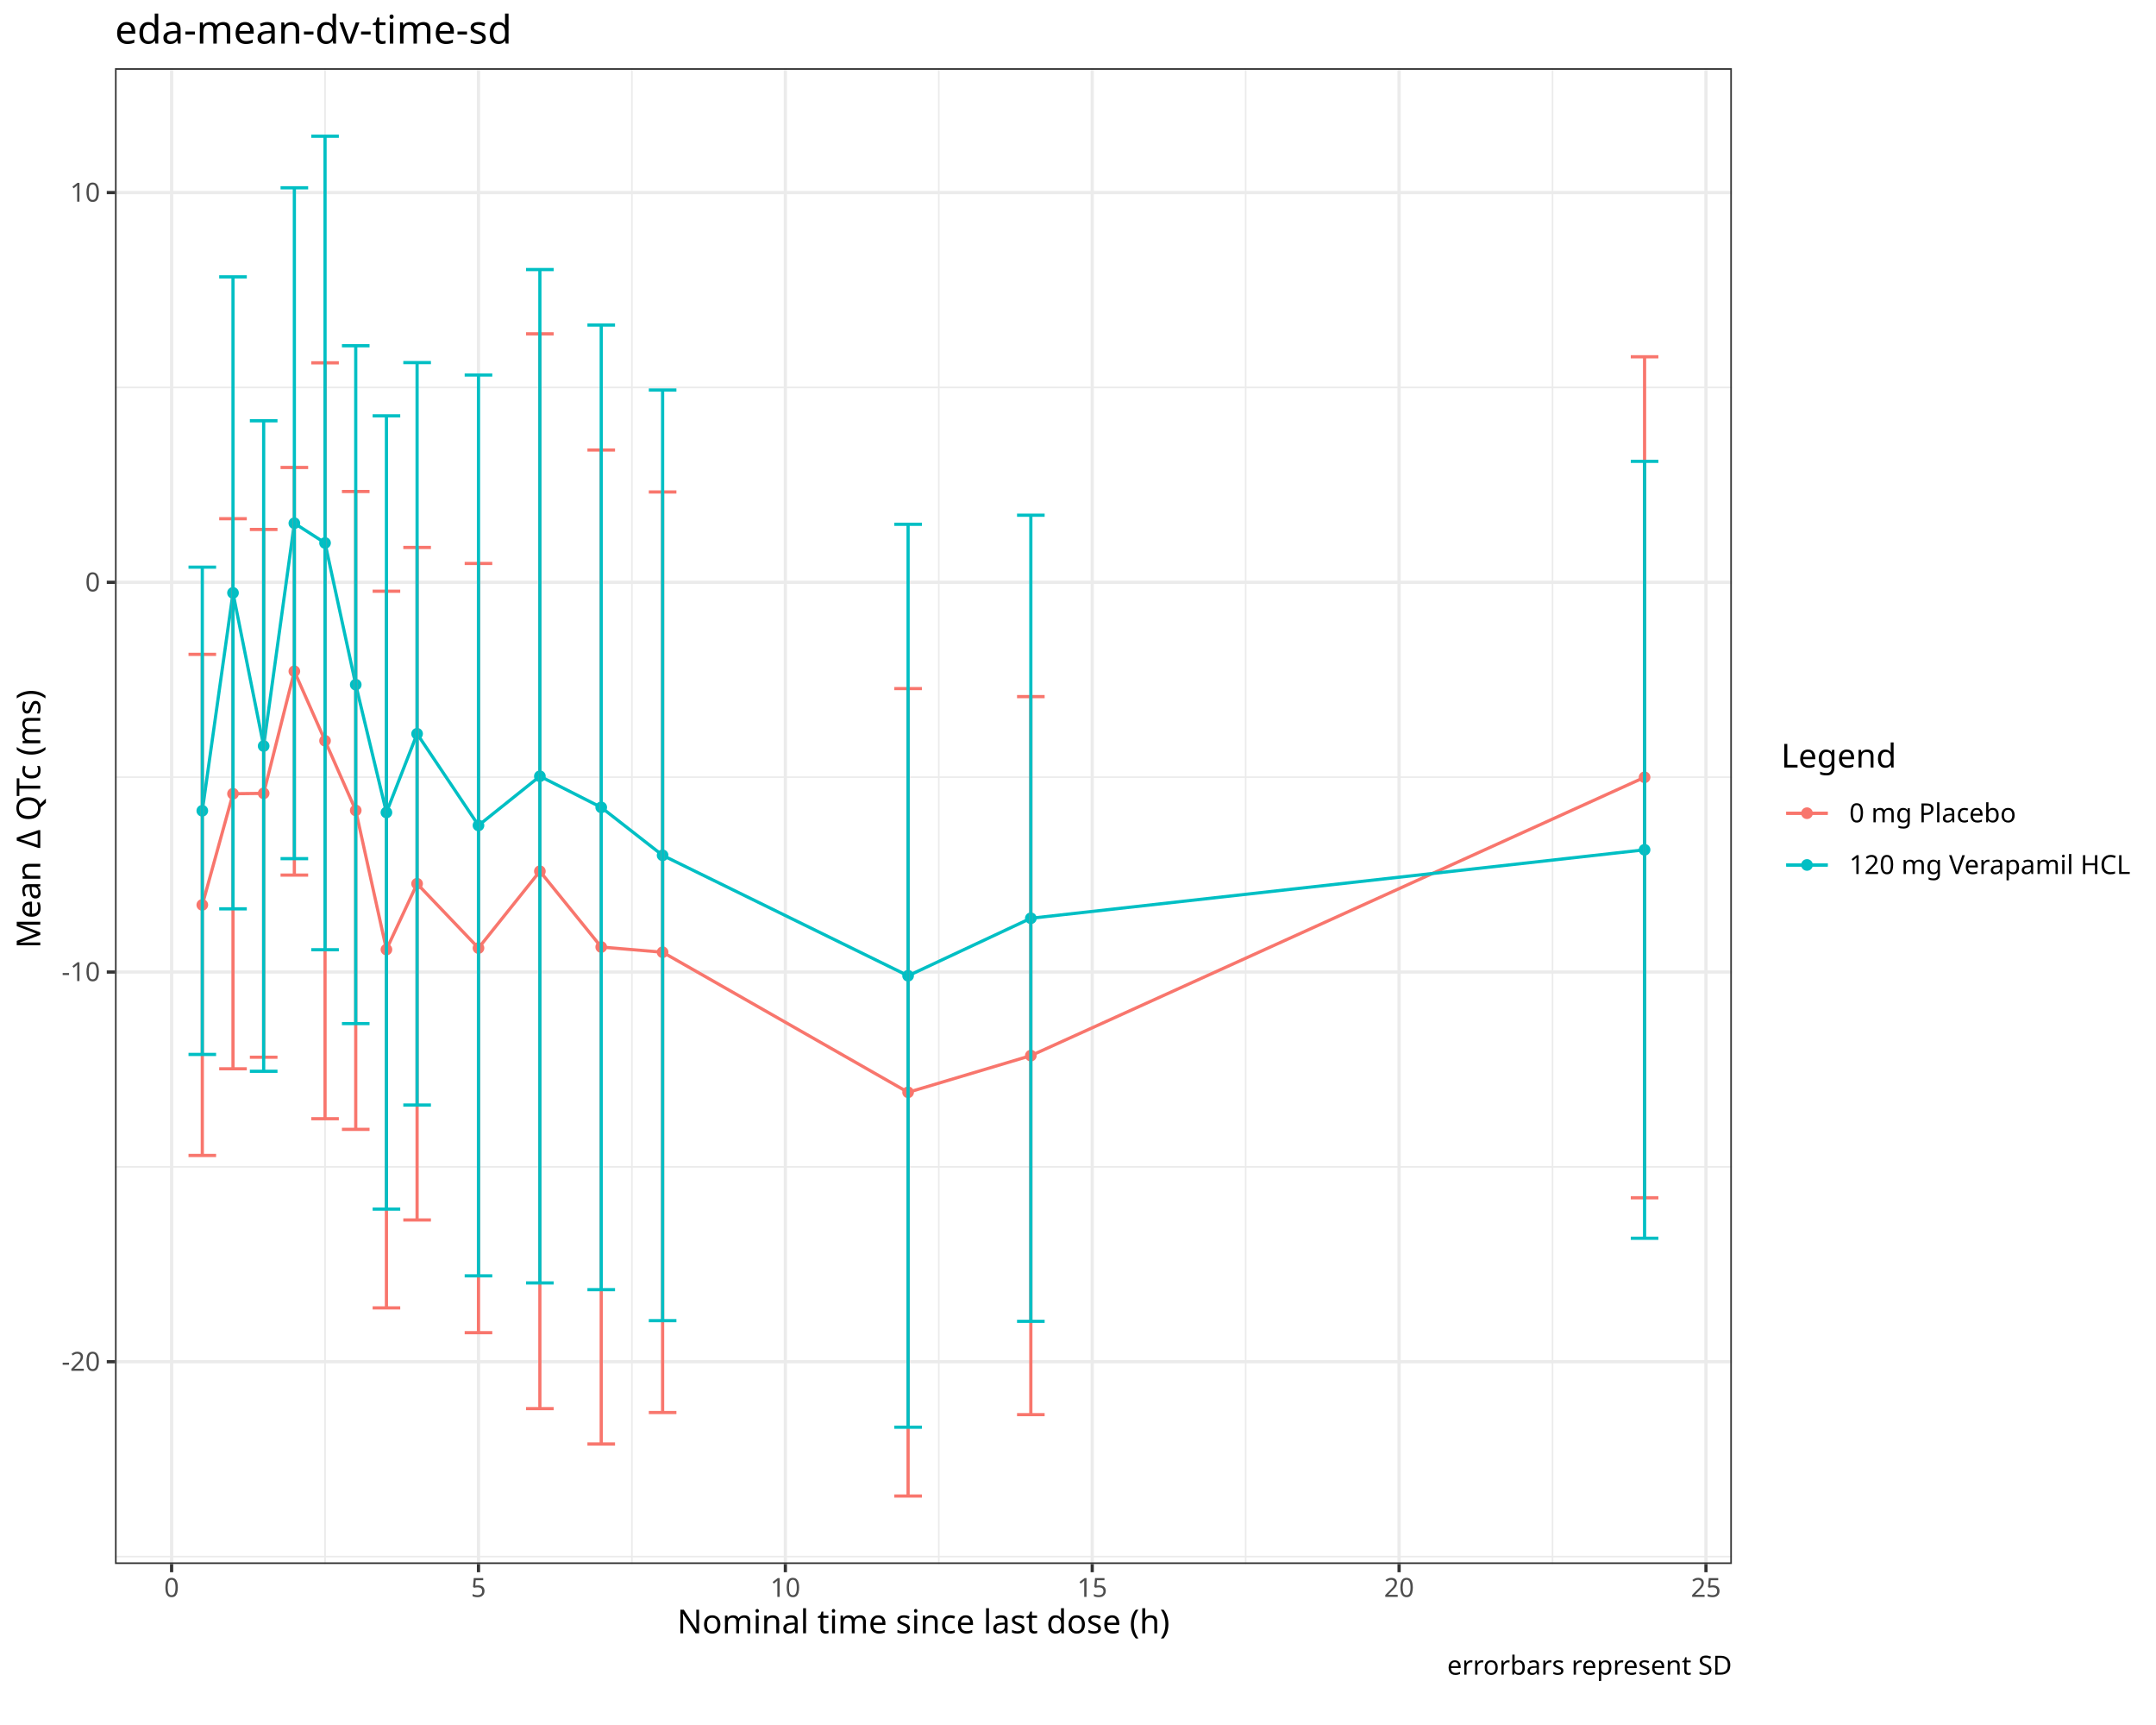
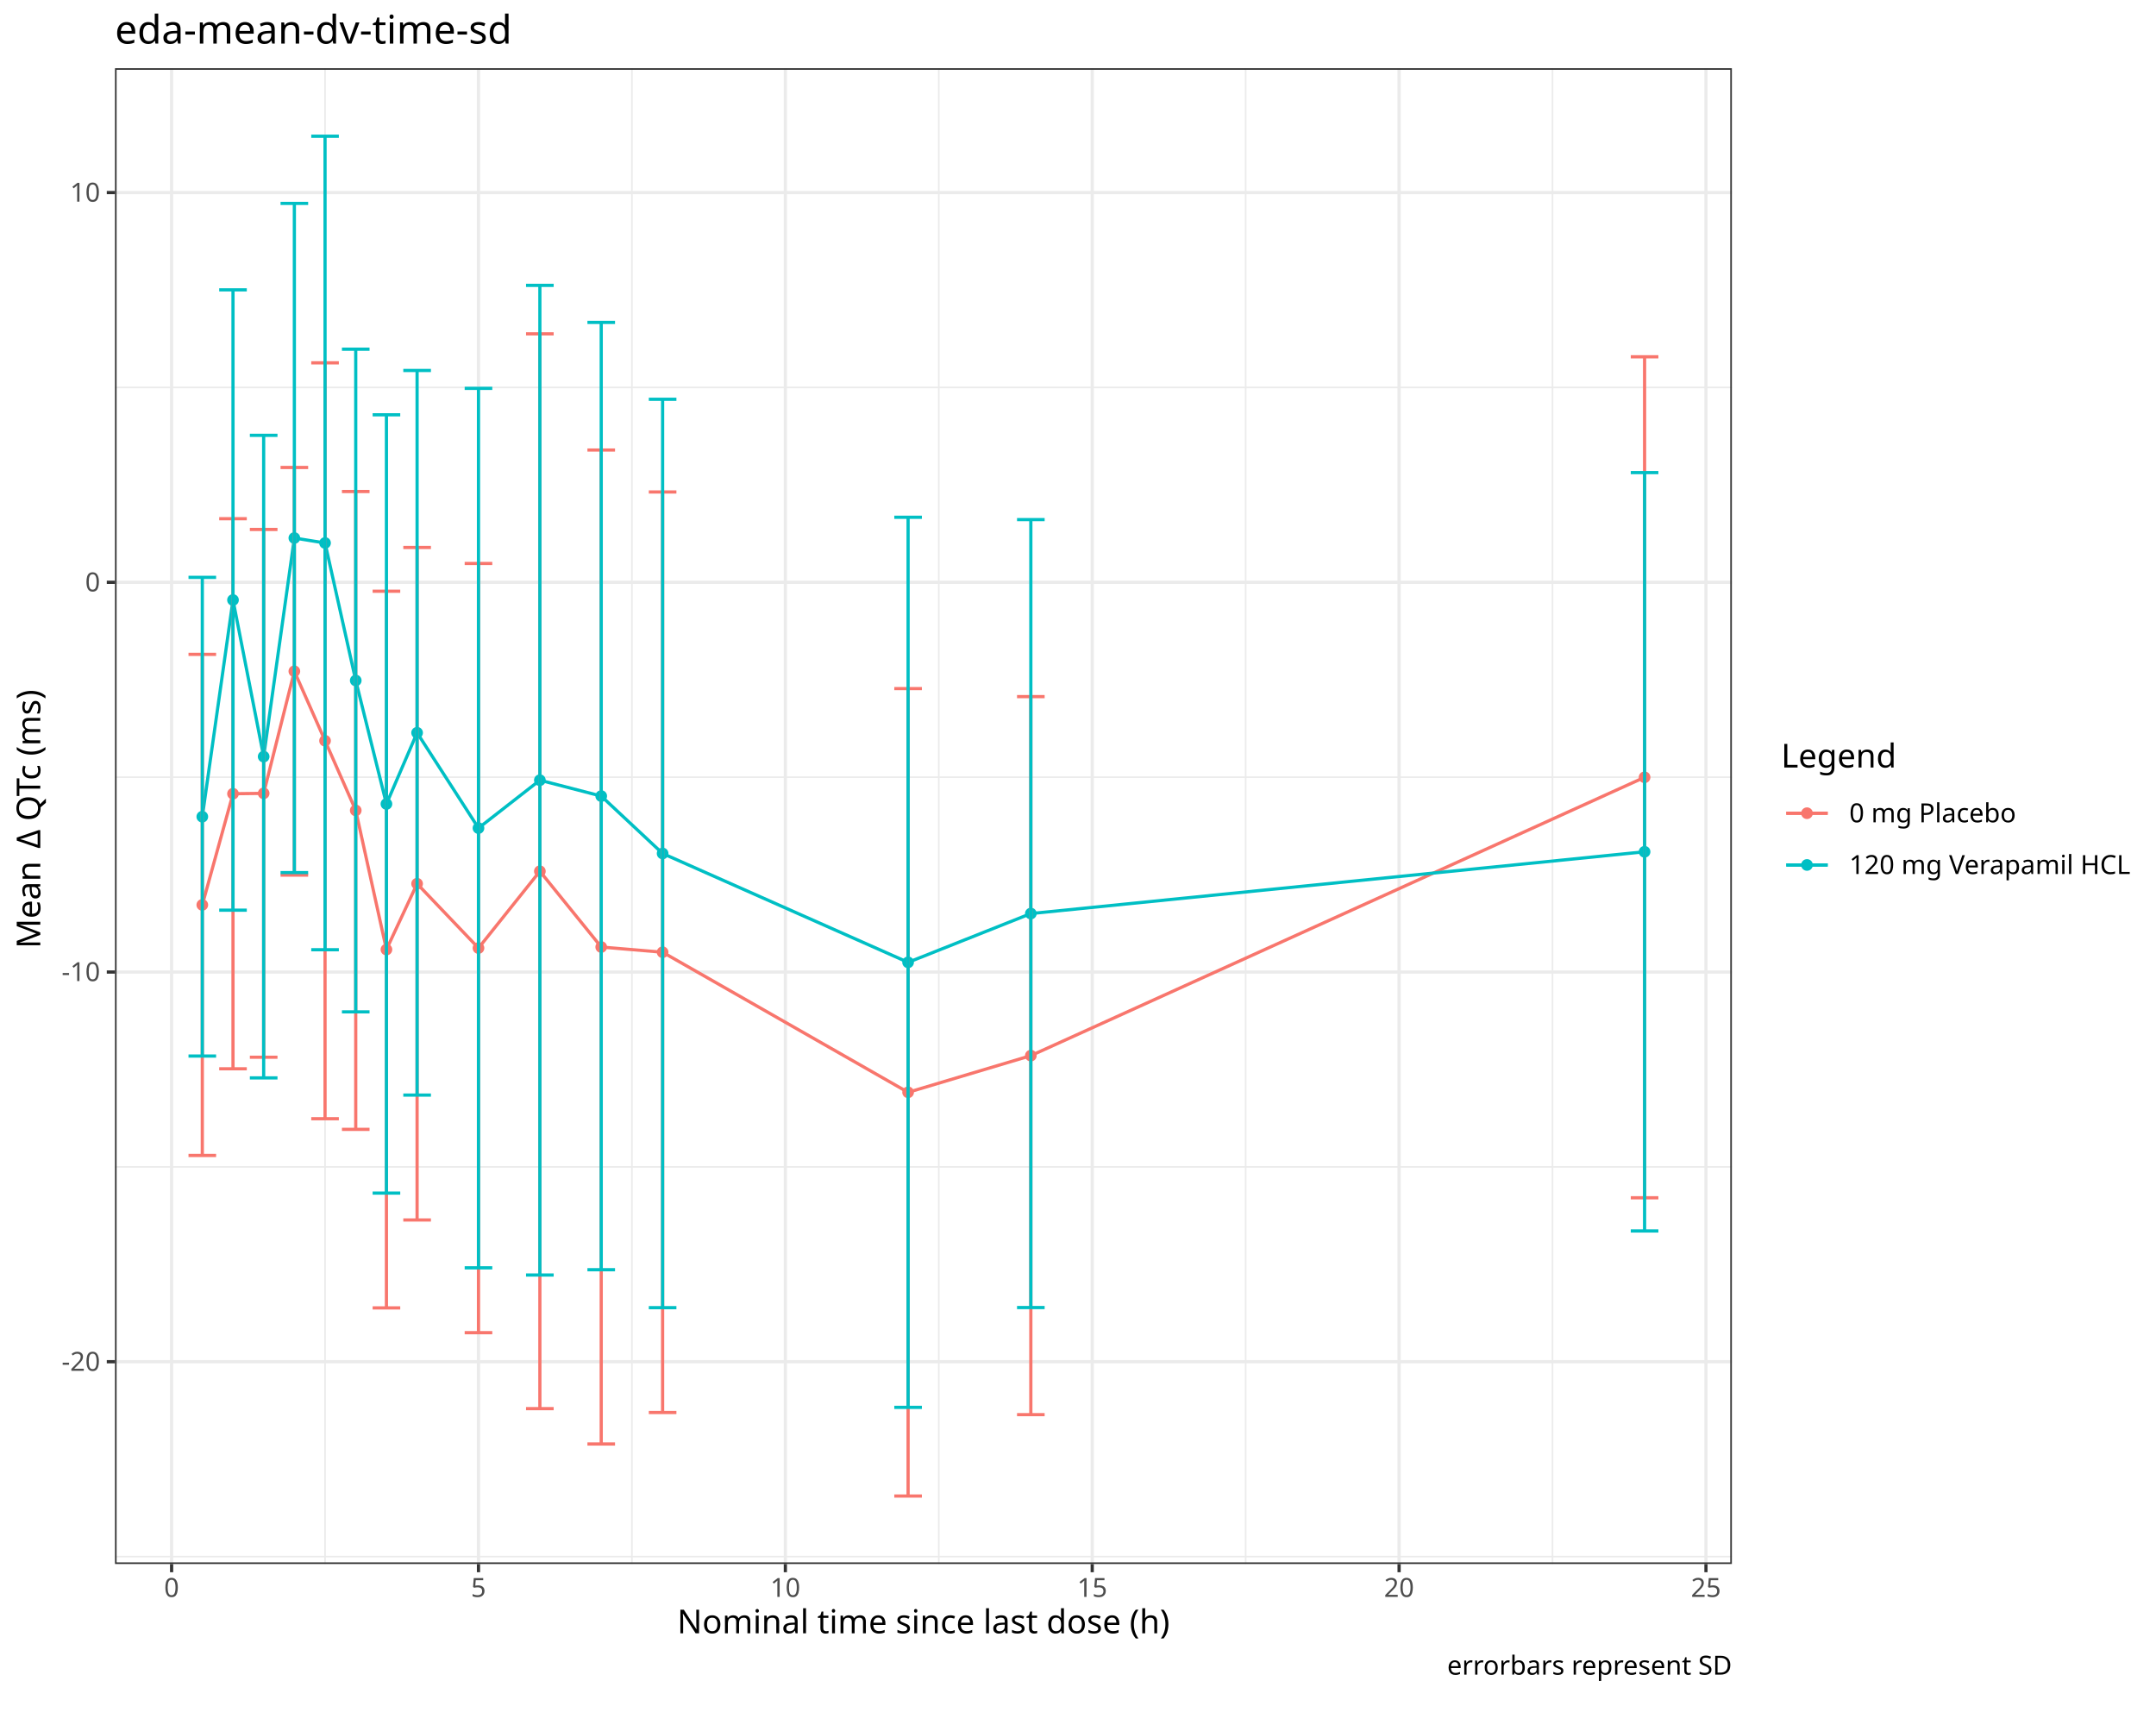
<svg xmlns="http://www.w3.org/2000/svg" class="svglite" data-engine-version="2.0" width="720.00pt" height="576.00pt" viewBox="0 0 720.00 576.00">
  <defs>
    <style type="text/css">
    .svglite line, .svglite polyline, .svglite polygon, .svglite path, .svglite rect, .svglite circle {
      fill: none;
      stroke: #000000;
      stroke-linecap: round;
      stroke-linejoin: round;
      stroke-miterlimit: 10.00;
    }
  </style>
  </defs>
  <rect width="100%" height="100%" style="stroke: none; fill: #FFFFFF;" />
  <defs>
    <clipPath id="cpMC4wMHw3MjAuMDB8MC4wMHw1NzYuMDA=">
      <rect x="0.00" y="0.00" width="720.00" height="576.00" />
    </clipPath>
  </defs>
  <g clip-path="url(#cpMC4wMHw3MjAuMDB8MC4wMHw1NzYuMDA=)">
    <rect x="0.00" y="0.00" width="720.00" height="576.00" style="stroke-width: 1.07; stroke: #FFFFFF; fill: #FFFFFF;" />
  </g>
  <defs>
    <clipPath id="cpMzguNDB8NTc4LjM3fDIyLjc4fDUyMi4yNQ==">
      <rect x="38.40" y="22.78" width="539.96" height="499.46" />
    </clipPath>
  </defs>
  <g clip-path="url(#cpMzguNDB8NTc4LjM3fDIyLjc4fDUyMi4yNQ==)">
    <rect x="38.40" y="22.78" width="539.96" height="499.46" style="stroke-width: 1.07; stroke: none; fill: #FFFFFF;" />
    <polyline points="38.40,519.77 578.37,519.77 " style="stroke-width: 0.53; stroke: #EBEBEB; stroke-linecap: butt;" />
    <polyline points="38.40,389.64 578.37,389.64 " style="stroke-width: 0.53; stroke: #EBEBEB; stroke-linecap: butt;" />
    <polyline points="38.40,259.50 578.37,259.50 " style="stroke-width: 0.53; stroke: #EBEBEB; stroke-linecap: butt;" />
    <polyline points="38.40,129.37 578.37,129.37 " style="stroke-width: 0.53; stroke: #EBEBEB; stroke-linecap: butt;" />
    <polyline points="108.55,522.25 108.55,22.78 " style="stroke-width: 0.53; stroke: #EBEBEB; stroke-linecap: butt;" />
    <polyline points="211.03,522.25 211.03,22.78 " style="stroke-width: 0.53; stroke: #EBEBEB; stroke-linecap: butt;" />
    <polyline points="313.51,522.25 313.51,22.78 " style="stroke-width: 0.53; stroke: #EBEBEB; stroke-linecap: butt;" />
    <polyline points="415.99,522.25 415.99,22.78 " style="stroke-width: 0.53; stroke: #EBEBEB; stroke-linecap: butt;" />
    <polyline points="518.47,522.25 518.47,22.78 " style="stroke-width: 0.53; stroke: #EBEBEB; stroke-linecap: butt;" />
    <polyline points="38.40,454.70 578.37,454.70 " style="stroke-width: 1.07; stroke: #EBEBEB; stroke-linecap: butt;" />
    <polyline points="38.40,324.57 578.37,324.57 " style="stroke-width: 1.07; stroke: #EBEBEB; stroke-linecap: butt;" />
    <polyline points="38.40,194.44 578.37,194.44 " style="stroke-width: 1.07; stroke: #EBEBEB; stroke-linecap: butt;" />
    <polyline points="38.40,64.30 578.37,64.30 " style="stroke-width: 1.07; stroke: #EBEBEB; stroke-linecap: butt;" />
    <polyline points="57.31,522.25 57.31,22.78 " style="stroke-width: 1.07; stroke: #EBEBEB; stroke-linecap: butt;" />
    <polyline points="159.79,522.25 159.79,22.78 " style="stroke-width: 1.07; stroke: #EBEBEB; stroke-linecap: butt;" />
    <polyline points="262.27,522.25 262.27,22.78 " style="stroke-width: 1.07; stroke: #EBEBEB; stroke-linecap: butt;" />
    <polyline points="364.75,522.25 364.75,22.78 " style="stroke-width: 1.07; stroke: #EBEBEB; stroke-linecap: butt;" />
    <polyline points="467.23,522.25 467.23,22.78 " style="stroke-width: 1.07; stroke: #EBEBEB; stroke-linecap: butt;" />
    <polyline points="569.71,522.25 569.71,22.78 " style="stroke-width: 1.07; stroke: #EBEBEB; stroke-linecap: butt;" />
    <circle cx="67.56" cy="302.16" r="1.95" style="stroke-width: 0.71; stroke: none; fill: #F8766D;" />
-     <circle cx="67.56" cy="270.73" r="1.95" style="stroke-width: 0.71; stroke: none; fill: #00BFC4;" />
+     <circle cx="67.56" cy="272.71" r="1.95" style="stroke-width: 0.71; stroke: none; fill: #00BFC4;" />
    <circle cx="77.81" cy="265.04" r="1.95" style="stroke-width: 0.71; stroke: none; fill: #F8766D;" />
-     <circle cx="77.81" cy="197.97" r="1.95" style="stroke-width: 0.71; stroke: none; fill: #00BFC4;" />
+     <circle cx="77.81" cy="200.35" r="1.95" style="stroke-width: 0.71; stroke: none; fill: #00BFC4;" />
    <circle cx="88.05" cy="264.91" r="1.95" style="stroke-width: 0.71; stroke: none; fill: #F8766D;" />
-     <circle cx="88.05" cy="249.11" r="1.95" style="stroke-width: 0.71; stroke: none; fill: #00BFC4;" />
+     <circle cx="88.05" cy="252.64" r="1.95" style="stroke-width: 0.71; stroke: none; fill: #00BFC4;" />
    <circle cx="98.30" cy="224.15" r="1.95" style="stroke-width: 0.71; stroke: none; fill: #F8766D;" />
-     <circle cx="98.30" cy="174.71" r="1.95" style="stroke-width: 0.71; stroke: none; fill: #00BFC4;" />
+     <circle cx="98.30" cy="179.65" r="1.95" style="stroke-width: 0.71; stroke: none; fill: #00BFC4;" />
    <circle cx="108.55" cy="247.35" r="1.95" style="stroke-width: 0.71; stroke: none; fill: #F8766D;" />
    <circle cx="108.55" cy="181.31" r="1.95" style="stroke-width: 0.71; stroke: none; fill: #00BFC4;" />
    <circle cx="118.80" cy="270.61" r="1.95" style="stroke-width: 0.71; stroke: none; fill: #F8766D;" />
-     <circle cx="118.80" cy="228.62" r="1.95" style="stroke-width: 0.71; stroke: none; fill: #00BFC4;" />
+     <circle cx="118.80" cy="227.23" r="1.95" style="stroke-width: 0.71; stroke: none; fill: #00BFC4;" />
    <circle cx="129.05" cy="317.07" r="1.95" style="stroke-width: 0.71; stroke: none; fill: #F8766D;" />
-     <circle cx="129.05" cy="271.30" r="1.95" style="stroke-width: 0.71; stroke: none; fill: #00BFC4;" />
+     <circle cx="129.05" cy="268.45" r="1.95" style="stroke-width: 0.71; stroke: none; fill: #00BFC4;" />
    <circle cx="139.29" cy="295.09" r="1.95" style="stroke-width: 0.71; stroke: none; fill: #F8766D;" />
-     <circle cx="139.29" cy="245.02" r="1.95" style="stroke-width: 0.71; stroke: none; fill: #00BFC4;" />
+     <circle cx="139.29" cy="244.68" r="1.95" style="stroke-width: 0.71; stroke: none; fill: #00BFC4;" />
    <circle cx="159.79" cy="316.57" r="1.95" style="stroke-width: 0.71; stroke: none; fill: #F8766D;" />
-     <circle cx="159.79" cy="275.62" r="1.95" style="stroke-width: 0.71; stroke: none; fill: #00BFC4;" />
+     <circle cx="159.79" cy="276.51" r="1.95" style="stroke-width: 0.71; stroke: none; fill: #00BFC4;" />
    <circle cx="180.29" cy="290.92" r="1.95" style="stroke-width: 0.71; stroke: none; fill: #F8766D;" />
-     <circle cx="180.29" cy="259.20" r="1.95" style="stroke-width: 0.71; stroke: none; fill: #00BFC4;" />
+     <circle cx="180.29" cy="260.52" r="1.95" style="stroke-width: 0.71; stroke: none; fill: #00BFC4;" />
    <circle cx="200.78" cy="316.22" r="1.95" style="stroke-width: 0.71; stroke: none; fill: #F8766D;" />
-     <circle cx="200.78" cy="269.59" r="1.95" style="stroke-width: 0.71; stroke: none; fill: #00BFC4;" />
+     <circle cx="200.78" cy="265.82" r="1.95" style="stroke-width: 0.71; stroke: none; fill: #00BFC4;" />
    <circle cx="221.28" cy="317.96" r="1.95" style="stroke-width: 0.71; stroke: none; fill: #F8766D;" />
-     <circle cx="221.28" cy="285.61" r="1.95" style="stroke-width: 0.71; stroke: none; fill: #00BFC4;" />
+     <circle cx="221.28" cy="284.99" r="1.95" style="stroke-width: 0.71; stroke: none; fill: #00BFC4;" />
    <circle cx="303.26" cy="364.74" r="1.95" style="stroke-width: 0.71; stroke: none; fill: #F8766D;" />
-     <circle cx="303.26" cy="325.82" r="1.95" style="stroke-width: 0.71; stroke: none; fill: #00BFC4;" />
+     <circle cx="303.26" cy="321.34" r="1.95" style="stroke-width: 0.71; stroke: none; fill: #00BFC4;" />
    <circle cx="344.25" cy="352.49" r="1.95" style="stroke-width: 0.71; stroke: none; fill: #F8766D;" />
-     <circle cx="344.25" cy="306.62" r="1.95" style="stroke-width: 0.71; stroke: none; fill: #00BFC4;" />
+     <circle cx="344.25" cy="305.05" r="1.95" style="stroke-width: 0.71; stroke: none; fill: #00BFC4;" />
    <circle cx="549.21" cy="259.55" r="1.95" style="stroke-width: 0.71; stroke: none; fill: #F8766D;" />
-     <circle cx="549.21" cy="283.76" r="1.95" style="stroke-width: 0.71; stroke: none; fill: #00BFC4;" />
+     <circle cx="549.21" cy="284.42" r="1.95" style="stroke-width: 0.71; stroke: none; fill: #00BFC4;" />
    <polyline points="67.56,302.16 77.81,265.04 88.05,264.91 98.30,224.15 108.55,247.35 118.80,270.61 129.05,317.07 139.29,295.09 159.79,316.57 180.29,290.92 200.78,316.22 221.28,317.96 303.26,364.74 344.25,352.49 549.21,259.55 " style="stroke-width: 1.07; stroke: #F8766D; stroke-linecap: butt;" />
-     <polyline points="67.56,270.73 77.81,197.97 88.05,249.11 98.30,174.71 108.55,181.31 118.80,228.62 129.05,271.30 139.29,245.02 159.79,275.62 180.29,259.20 200.78,269.59 221.28,285.61 303.26,325.82 344.25,306.62 549.21,283.76 " style="stroke-width: 1.07; stroke: #00BFC4; stroke-linecap: butt;" />
+     <polyline points="67.56,272.71 77.81,200.35 88.05,252.64 98.30,179.65 108.55,181.31 118.80,227.23 129.05,268.45 139.29,244.68 159.79,276.51 180.29,260.52 200.78,265.82 221.28,284.99 303.26,321.34 344.25,305.05 549.21,284.42 " style="stroke-width: 1.07; stroke: #00BFC4; stroke-linecap: butt;" />
    <polyline points="62.95,218.49 72.17,218.49 " style="stroke-width: 1.07; stroke: #F8766D; stroke-linecap: butt;" />
    <polyline points="67.56,218.49 67.56,385.82 " style="stroke-width: 1.07; stroke: #F8766D; stroke-linecap: butt;" />
    <polyline points="62.95,385.82 72.17,385.82 " style="stroke-width: 1.07; stroke: #F8766D; stroke-linecap: butt;" />
-     <polyline points="62.95,189.38 72.17,189.38 " style="stroke-width: 1.07; stroke: #00BFC4; stroke-linecap: butt;" />
-     <polyline points="67.56,189.38 67.56,352.09 " style="stroke-width: 1.07; stroke: #00BFC4; stroke-linecap: butt;" />
-     <polyline points="62.95,352.09 72.17,352.09 " style="stroke-width: 1.07; stroke: #00BFC4; stroke-linecap: butt;" />
+     <polyline points="62.95,192.78 72.17,192.78 " style="stroke-width: 1.07; stroke: #00BFC4; stroke-linecap: butt;" />
+     <polyline points="67.56,192.78 67.56,352.63 " style="stroke-width: 1.07; stroke: #00BFC4; stroke-linecap: butt;" />
+     <polyline points="62.95,352.63 72.17,352.63 " style="stroke-width: 1.07; stroke: #00BFC4; stroke-linecap: butt;" />
    <polyline points="73.20,173.21 82.42,173.21 " style="stroke-width: 1.07; stroke: #F8766D; stroke-linecap: butt;" />
    <polyline points="77.81,173.21 77.81,356.88 " style="stroke-width: 1.07; stroke: #F8766D; stroke-linecap: butt;" />
    <polyline points="73.20,356.88 82.42,356.88 " style="stroke-width: 1.07; stroke: #F8766D; stroke-linecap: butt;" />
-     <polyline points="73.20,92.45 82.42,92.45 " style="stroke-width: 1.07; stroke: #00BFC4; stroke-linecap: butt;" />
-     <polyline points="77.81,92.45 77.81,303.48 " style="stroke-width: 1.07; stroke: #00BFC4; stroke-linecap: butt;" />
-     <polyline points="73.20,303.48 82.42,303.48 " style="stroke-width: 1.07; stroke: #00BFC4; stroke-linecap: butt;" />
+     <polyline points="73.20,96.78 82.42,96.78 " style="stroke-width: 1.07; stroke: #00BFC4; stroke-linecap: butt;" />
+     <polyline points="77.81,96.78 77.81,303.92 " style="stroke-width: 1.07; stroke: #00BFC4; stroke-linecap: butt;" />
+     <polyline points="73.20,303.92 82.42,303.92 " style="stroke-width: 1.07; stroke: #00BFC4; stroke-linecap: butt;" />
    <polyline points="83.44,176.80 92.67,176.80 " style="stroke-width: 1.07; stroke: #F8766D; stroke-linecap: butt;" />
    <polyline points="88.05,176.80 88.05,353.02 " style="stroke-width: 1.07; stroke: #F8766D; stroke-linecap: butt;" />
    <polyline points="83.44,353.02 92.67,353.02 " style="stroke-width: 1.07; stroke: #F8766D; stroke-linecap: butt;" />
-     <polyline points="83.44,140.50 92.67,140.50 " style="stroke-width: 1.07; stroke: #00BFC4; stroke-linecap: butt;" />
-     <polyline points="88.05,140.50 88.05,357.72 " style="stroke-width: 1.07; stroke: #00BFC4; stroke-linecap: butt;" />
-     <polyline points="83.44,357.72 92.67,357.72 " style="stroke-width: 1.07; stroke: #00BFC4; stroke-linecap: butt;" />
+     <polyline points="83.44,145.36 92.67,145.36 " style="stroke-width: 1.07; stroke: #00BFC4; stroke-linecap: butt;" />
+     <polyline points="88.05,145.36 88.05,359.93 " style="stroke-width: 1.07; stroke: #00BFC4; stroke-linecap: butt;" />
+     <polyline points="83.44,359.93 92.67,359.93 " style="stroke-width: 1.07; stroke: #00BFC4; stroke-linecap: butt;" />
    <polyline points="93.69,156.10 102.91,156.10 " style="stroke-width: 1.07; stroke: #F8766D; stroke-linecap: butt;" />
    <polyline points="98.30,156.10 98.30,292.21 " style="stroke-width: 1.07; stroke: #F8766D; stroke-linecap: butt;" />
    <polyline points="93.69,292.21 102.91,292.21 " style="stroke-width: 1.07; stroke: #F8766D; stroke-linecap: butt;" />
-     <polyline points="93.69,62.71 102.91,62.71 " style="stroke-width: 1.07; stroke: #00BFC4; stroke-linecap: butt;" />
-     <polyline points="98.30,62.71 98.30,286.71 " style="stroke-width: 1.07; stroke: #00BFC4; stroke-linecap: butt;" />
-     <polyline points="93.69,286.71 102.91,286.71 " style="stroke-width: 1.07; stroke: #00BFC4; stroke-linecap: butt;" />
+     <polyline points="93.69,67.92 102.91,67.92 " style="stroke-width: 1.07; stroke: #00BFC4; stroke-linecap: butt;" />
+     <polyline points="98.30,67.92 98.30,291.37 " style="stroke-width: 1.07; stroke: #00BFC4; stroke-linecap: butt;" />
+     <polyline points="93.69,291.37 102.91,291.37 " style="stroke-width: 1.07; stroke: #00BFC4; stroke-linecap: butt;" />
    <polyline points="103.94,121.15 113.16,121.15 " style="stroke-width: 1.07; stroke: #F8766D; stroke-linecap: butt;" />
    <polyline points="108.55,121.15 108.55,373.55 " style="stroke-width: 1.07; stroke: #F8766D; stroke-linecap: butt;" />
    <polyline points="103.94,373.55 113.16,373.55 " style="stroke-width: 1.07; stroke: #F8766D; stroke-linecap: butt;" />
    <polyline points="103.94,45.49 113.16,45.49 " style="stroke-width: 1.07; stroke: #00BFC4; stroke-linecap: butt;" />
    <polyline points="108.55,45.49 108.55,317.13 " style="stroke-width: 1.07; stroke: #00BFC4; stroke-linecap: butt;" />
    <polyline points="103.94,317.13 113.16,317.13 " style="stroke-width: 1.07; stroke: #00BFC4; stroke-linecap: butt;" />
    <polyline points="114.19,164.12 123.41,164.12 " style="stroke-width: 1.07; stroke: #F8766D; stroke-linecap: butt;" />
    <polyline points="118.80,164.12 118.80,377.11 " style="stroke-width: 1.07; stroke: #F8766D; stroke-linecap: butt;" />
    <polyline points="114.19,377.11 123.41,377.11 " style="stroke-width: 1.07; stroke: #F8766D; stroke-linecap: butt;" />
-     <polyline points="114.19,115.45 123.41,115.45 " style="stroke-width: 1.07; stroke: #00BFC4; stroke-linecap: butt;" />
-     <polyline points="118.80,115.45 118.80,341.79 " style="stroke-width: 1.07; stroke: #00BFC4; stroke-linecap: butt;" />
-     <polyline points="114.19,341.79 123.41,341.79 " style="stroke-width: 1.07; stroke: #00BFC4; stroke-linecap: butt;" />
+     <polyline points="114.19,116.60 123.41,116.60 " style="stroke-width: 1.07; stroke: #00BFC4; stroke-linecap: butt;" />
+     <polyline points="118.80,116.60 118.80,337.87 " style="stroke-width: 1.07; stroke: #00BFC4; stroke-linecap: butt;" />
+     <polyline points="114.19,337.87 123.41,337.87 " style="stroke-width: 1.07; stroke: #00BFC4; stroke-linecap: butt;" />
    <polyline points="124.44,197.42 133.66,197.42 " style="stroke-width: 1.07; stroke: #F8766D; stroke-linecap: butt;" />
    <polyline points="129.05,197.42 129.05,436.72 " style="stroke-width: 1.07; stroke: #F8766D; stroke-linecap: butt;" />
    <polyline points="124.44,436.72 133.66,436.72 " style="stroke-width: 1.07; stroke: #F8766D; stroke-linecap: butt;" />
-     <polyline points="124.44,138.85 133.66,138.85 " style="stroke-width: 1.07; stroke: #00BFC4; stroke-linecap: butt;" />
-     <polyline points="129.05,138.85 129.05,403.74 " style="stroke-width: 1.07; stroke: #00BFC4; stroke-linecap: butt;" />
-     <polyline points="124.44,403.74 133.66,403.74 " style="stroke-width: 1.07; stroke: #00BFC4; stroke-linecap: butt;" />
+     <polyline points="124.44,138.51 133.66,138.51 " style="stroke-width: 1.07; stroke: #00BFC4; stroke-linecap: butt;" />
+     <polyline points="129.05,138.51 129.05,398.39 " style="stroke-width: 1.07; stroke: #00BFC4; stroke-linecap: butt;" />
+     <polyline points="124.44,398.39 133.66,398.39 " style="stroke-width: 1.07; stroke: #00BFC4; stroke-linecap: butt;" />
    <polyline points="134.68,182.81 143.91,182.81 " style="stroke-width: 1.07; stroke: #F8766D; stroke-linecap: butt;" />
    <polyline points="139.29,182.81 139.29,407.37 " style="stroke-width: 1.07; stroke: #F8766D; stroke-linecap: butt;" />
    <polyline points="134.68,407.37 143.91,407.37 " style="stroke-width: 1.07; stroke: #F8766D; stroke-linecap: butt;" />
-     <polyline points="134.68,121.07 143.91,121.07 " style="stroke-width: 1.07; stroke: #00BFC4; stroke-linecap: butt;" />
-     <polyline points="139.29,121.07 139.29,368.98 " style="stroke-width: 1.07; stroke: #00BFC4; stroke-linecap: butt;" />
-     <polyline points="134.68,368.98 143.91,368.98 " style="stroke-width: 1.07; stroke: #00BFC4; stroke-linecap: butt;" />
+     <polyline points="134.68,123.70 143.91,123.70 " style="stroke-width: 1.07; stroke: #00BFC4; stroke-linecap: butt;" />
+     <polyline points="139.29,123.70 139.29,365.66 " style="stroke-width: 1.07; stroke: #00BFC4; stroke-linecap: butt;" />
+     <polyline points="134.68,365.66 143.91,365.66 " style="stroke-width: 1.07; stroke: #00BFC4; stroke-linecap: butt;" />
    <polyline points="155.18,188.15 164.40,188.15 " style="stroke-width: 1.07; stroke: #F8766D; stroke-linecap: butt;" />
    <polyline points="159.79,188.15 159.79,445.00 " style="stroke-width: 1.07; stroke: #F8766D; stroke-linecap: butt;" />
    <polyline points="155.18,445.00 164.40,445.00 " style="stroke-width: 1.07; stroke: #F8766D; stroke-linecap: butt;" />
-     <polyline points="155.18,125.22 164.40,125.22 " style="stroke-width: 1.07; stroke: #00BFC4; stroke-linecap: butt;" />
-     <polyline points="159.79,125.22 159.79,426.02 " style="stroke-width: 1.07; stroke: #00BFC4; stroke-linecap: butt;" />
-     <polyline points="155.18,426.02 164.40,426.02 " style="stroke-width: 1.07; stroke: #00BFC4; stroke-linecap: butt;" />
+     <polyline points="155.18,129.68 164.40,129.68 " style="stroke-width: 1.07; stroke: #00BFC4; stroke-linecap: butt;" />
+     <polyline points="159.79,129.68 159.79,423.34 " style="stroke-width: 1.07; stroke: #00BFC4; stroke-linecap: butt;" />
+     <polyline points="155.18,423.34 164.40,423.34 " style="stroke-width: 1.07; stroke: #00BFC4; stroke-linecap: butt;" />
    <polyline points="175.67,111.47 184.90,111.47 " style="stroke-width: 1.07; stroke: #F8766D; stroke-linecap: butt;" />
    <polyline points="180.29,111.47 180.29,470.36 " style="stroke-width: 1.07; stroke: #F8766D; stroke-linecap: butt;" />
    <polyline points="175.67,470.36 184.90,470.36 " style="stroke-width: 1.07; stroke: #F8766D; stroke-linecap: butt;" />
-     <polyline points="175.67,90.01 184.90,90.01 " style="stroke-width: 1.07; stroke: #00BFC4; stroke-linecap: butt;" />
-     <polyline points="180.29,90.01 180.29,428.39 " style="stroke-width: 1.07; stroke: #00BFC4; stroke-linecap: butt;" />
-     <polyline points="175.67,428.39 184.90,428.39 " style="stroke-width: 1.07; stroke: #00BFC4; stroke-linecap: butt;" />
+     <polyline points="175.67,95.29 184.90,95.29 " style="stroke-width: 1.07; stroke: #00BFC4; stroke-linecap: butt;" />
+     <polyline points="180.29,95.29 180.29,425.75 " style="stroke-width: 1.07; stroke: #00BFC4; stroke-linecap: butt;" />
+     <polyline points="175.67,425.75 184.90,425.75 " style="stroke-width: 1.07; stroke: #00BFC4; stroke-linecap: butt;" />
    <polyline points="196.17,150.27 205.39,150.27 " style="stroke-width: 1.07; stroke: #F8766D; stroke-linecap: butt;" />
    <polyline points="200.78,150.27 200.78,482.17 " style="stroke-width: 1.07; stroke: #F8766D; stroke-linecap: butt;" />
    <polyline points="196.17,482.17 205.39,482.17 " style="stroke-width: 1.07; stroke: #F8766D; stroke-linecap: butt;" />
-     <polyline points="196.17,108.54 205.39,108.54 " style="stroke-width: 1.07; stroke: #00BFC4; stroke-linecap: butt;" />
-     <polyline points="200.78,108.54 200.78,430.64 " style="stroke-width: 1.07; stroke: #00BFC4; stroke-linecap: butt;" />
-     <polyline points="196.17,430.64 205.39,430.64 " style="stroke-width: 1.07; stroke: #00BFC4; stroke-linecap: butt;" />
+     <polyline points="196.17,107.66 205.39,107.66 " style="stroke-width: 1.07; stroke: #00BFC4; stroke-linecap: butt;" />
+     <polyline points="200.78,107.66 200.78,423.98 " style="stroke-width: 1.07; stroke: #00BFC4; stroke-linecap: butt;" />
+     <polyline points="196.17,423.98 205.39,423.98 " style="stroke-width: 1.07; stroke: #00BFC4; stroke-linecap: butt;" />
    <polyline points="216.67,164.27 225.89,164.27 " style="stroke-width: 1.07; stroke: #F8766D; stroke-linecap: butt;" />
    <polyline points="221.28,164.27 221.28,471.66 " style="stroke-width: 1.07; stroke: #F8766D; stroke-linecap: butt;" />
    <polyline points="216.67,471.66 225.89,471.66 " style="stroke-width: 1.07; stroke: #F8766D; stroke-linecap: butt;" />
-     <polyline points="216.67,130.24 225.89,130.24 " style="stroke-width: 1.07; stroke: #00BFC4; stroke-linecap: butt;" />
-     <polyline points="221.28,130.24 221.28,440.99 " style="stroke-width: 1.07; stroke: #00BFC4; stroke-linecap: butt;" />
-     <polyline points="216.67,440.99 225.89,440.99 " style="stroke-width: 1.07; stroke: #00BFC4; stroke-linecap: butt;" />
+     <polyline points="216.67,133.33 225.89,133.33 " style="stroke-width: 1.07; stroke: #00BFC4; stroke-linecap: butt;" />
+     <polyline points="221.28,133.33 221.28,436.65 " style="stroke-width: 1.07; stroke: #00BFC4; stroke-linecap: butt;" />
+     <polyline points="216.67,436.65 225.89,436.65 " style="stroke-width: 1.07; stroke: #00BFC4; stroke-linecap: butt;" />
    <polyline points="298.65,229.93 307.87,229.93 " style="stroke-width: 1.07; stroke: #F8766D; stroke-linecap: butt;" />
    <polyline points="303.26,229.93 303.26,499.54 " style="stroke-width: 1.07; stroke: #F8766D; stroke-linecap: butt;" />
    <polyline points="298.65,499.54 307.87,499.54 " style="stroke-width: 1.07; stroke: #F8766D; stroke-linecap: butt;" />
-     <polyline points="298.65,175.07 307.87,175.07 " style="stroke-width: 1.07; stroke: #00BFC4; stroke-linecap: butt;" />
-     <polyline points="303.26,175.07 303.26,476.56 " style="stroke-width: 1.07; stroke: #00BFC4; stroke-linecap: butt;" />
-     <polyline points="298.65,476.56 307.87,476.56 " style="stroke-width: 1.07; stroke: #00BFC4; stroke-linecap: butt;" />
+     <polyline points="298.65,172.73 307.87,172.73 " style="stroke-width: 1.07; stroke: #00BFC4; stroke-linecap: butt;" />
+     <polyline points="303.26,172.73 303.26,469.94 " style="stroke-width: 1.07; stroke: #00BFC4; stroke-linecap: butt;" />
+     <polyline points="298.65,469.94 307.87,469.94 " style="stroke-width: 1.07; stroke: #00BFC4; stroke-linecap: butt;" />
    <polyline points="339.64,232.61 348.86,232.61 " style="stroke-width: 1.07; stroke: #F8766D; stroke-linecap: butt;" />
    <polyline points="344.25,232.61 344.25,472.37 " style="stroke-width: 1.07; stroke: #F8766D; stroke-linecap: butt;" />
    <polyline points="339.64,472.37 348.86,472.37 " style="stroke-width: 1.07; stroke: #F8766D; stroke-linecap: butt;" />
-     <polyline points="339.64,172.03 348.86,172.03 " style="stroke-width: 1.07; stroke: #00BFC4; stroke-linecap: butt;" />
-     <polyline points="344.25,172.03 344.25,441.21 " style="stroke-width: 1.07; stroke: #00BFC4; stroke-linecap: butt;" />
-     <polyline points="339.64,441.21 348.86,441.21 " style="stroke-width: 1.07; stroke: #00BFC4; stroke-linecap: butt;" />
+     <polyline points="339.64,173.50 348.86,173.50 " style="stroke-width: 1.07; stroke: #00BFC4; stroke-linecap: butt;" />
+     <polyline points="344.25,173.50 344.25,436.61 " style="stroke-width: 1.07; stroke: #00BFC4; stroke-linecap: butt;" />
+     <polyline points="339.64,436.61 348.86,436.61 " style="stroke-width: 1.07; stroke: #00BFC4; stroke-linecap: butt;" />
    <polyline points="544.60,119.14 553.82,119.14 " style="stroke-width: 1.07; stroke: #F8766D; stroke-linecap: butt;" />
    <polyline points="549.21,119.14 549.21,399.95 " style="stroke-width: 1.07; stroke: #F8766D; stroke-linecap: butt;" />
    <polyline points="544.60,399.95 553.82,399.95 " style="stroke-width: 1.07; stroke: #F8766D; stroke-linecap: butt;" />
-     <polyline points="544.60,154.05 553.82,154.05 " style="stroke-width: 1.07; stroke: #00BFC4; stroke-linecap: butt;" />
-     <polyline points="549.21,154.05 549.21,413.47 " style="stroke-width: 1.07; stroke: #00BFC4; stroke-linecap: butt;" />
-     <polyline points="544.60,413.47 553.82,413.47 " style="stroke-width: 1.07; stroke: #00BFC4; stroke-linecap: butt;" />
+     <polyline points="544.60,157.80 553.82,157.80 " style="stroke-width: 1.07; stroke: #00BFC4; stroke-linecap: butt;" />
+     <polyline points="549.21,157.80 549.21,411.04 " style="stroke-width: 1.07; stroke: #00BFC4; stroke-linecap: butt;" />
+     <polyline points="544.60,411.04 553.82,411.04 " style="stroke-width: 1.07; stroke: #00BFC4; stroke-linecap: butt;" />
    <rect x="38.40" y="22.78" width="539.96" height="499.46" style="stroke-width: 1.07; stroke: #333333;" />
  </g>
  <g clip-path="url(#cpMC4wMHw3MjAuMDB8MC4wMHw1NzYuMDA=)">
    <text x="33.47" y="457.73" text-anchor="end" style="font-size: 8.80px; fill: #4D4D4D; font-family: sans;" textLength="12.72px" lengthAdjust="spacingAndGlyphs">-20</text>
    <text x="33.47" y="327.60" text-anchor="end" style="font-size: 8.80px; fill: #4D4D4D; font-family: sans;" textLength="12.72px" lengthAdjust="spacingAndGlyphs">-10</text>
    <text x="33.47" y="197.47" text-anchor="end" style="font-size: 8.80px; fill: #4D4D4D; font-family: sans;" textLength="4.89px" lengthAdjust="spacingAndGlyphs">0</text>
    <text x="33.47" y="67.33" text-anchor="end" style="font-size: 8.80px; fill: #4D4D4D; font-family: sans;" textLength="9.79px" lengthAdjust="spacingAndGlyphs">10</text>
    <polyline points="35.66,454.70 38.40,454.70 " style="stroke-width: 1.07; stroke: #333333; stroke-linecap: butt;" />
    <polyline points="35.66,324.57 38.40,324.57 " style="stroke-width: 1.07; stroke: #333333; stroke-linecap: butt;" />
    <polyline points="35.66,194.44 38.40,194.44 " style="stroke-width: 1.07; stroke: #333333; stroke-linecap: butt;" />
    <polyline points="35.66,64.30 38.40,64.30 " style="stroke-width: 1.07; stroke: #333333; stroke-linecap: butt;" />
    <polyline points="57.31,524.99 57.31,522.25 " style="stroke-width: 1.07; stroke: #333333; stroke-linecap: butt;" />
    <polyline points="159.79,524.99 159.79,522.25 " style="stroke-width: 1.07; stroke: #333333; stroke-linecap: butt;" />
    <polyline points="262.27,524.99 262.27,522.25 " style="stroke-width: 1.07; stroke: #333333; stroke-linecap: butt;" />
    <polyline points="364.75,524.99 364.75,522.25 " style="stroke-width: 1.07; stroke: #333333; stroke-linecap: butt;" />
    <polyline points="467.23,524.99 467.23,522.25 " style="stroke-width: 1.07; stroke: #333333; stroke-linecap: butt;" />
    <polyline points="569.71,524.99 569.71,522.25 " style="stroke-width: 1.07; stroke: #333333; stroke-linecap: butt;" />
    <text x="57.31" y="533.23" text-anchor="middle" style="font-size: 8.80px; fill: #4D4D4D; font-family: sans;" textLength="4.89px" lengthAdjust="spacingAndGlyphs">0</text>
    <text x="159.79" y="533.23" text-anchor="middle" style="font-size: 8.80px; fill: #4D4D4D; font-family: sans;" textLength="4.89px" lengthAdjust="spacingAndGlyphs">5</text>
    <text x="262.27" y="533.23" text-anchor="middle" style="font-size: 8.80px; fill: #4D4D4D; font-family: sans;" textLength="9.79px" lengthAdjust="spacingAndGlyphs">10</text>
    <text x="364.75" y="533.23" text-anchor="middle" style="font-size: 8.80px; fill: #4D4D4D; font-family: sans;" textLength="9.79px" lengthAdjust="spacingAndGlyphs">15</text>
    <text x="467.23" y="533.23" text-anchor="middle" style="font-size: 8.80px; fill: #4D4D4D; font-family: sans;" textLength="9.79px" lengthAdjust="spacingAndGlyphs">20</text>
    <text x="569.71" y="533.23" text-anchor="middle" style="font-size: 8.80px; fill: #4D4D4D; font-family: sans;" textLength="9.79px" lengthAdjust="spacingAndGlyphs">25</text>
    <text x="308.39" y="545.37" text-anchor="middle" style="font-size: 11.00px; font-family: sans;" textLength="156.53px" lengthAdjust="spacingAndGlyphs">Nominal time since last dose (h)</text>
    <text transform="translate(13.45,316.70) rotate(-90)" style="font-size: 11.00px; font-family: sans;" textLength="30.58px" lengthAdjust="spacingAndGlyphs">Mean </text>
    <text transform="translate(13.45,286.12) rotate(-90)" style="font-size: 11.00px; font-family: sans;" textLength="2.75px" lengthAdjust="spacingAndGlyphs"> </text>
    <text transform="translate(13.45,283.37) rotate(-90)" style="font-size: 11.00px; font-family: sans;" textLength="6.45px" lengthAdjust="spacingAndGlyphs">Δ</text>
    <text transform="translate(13.45,276.92) rotate(-90)" style="font-size: 11.00px; font-family: sans;" textLength="2.75px" lengthAdjust="spacingAndGlyphs"> </text>
    <text transform="translate(13.45,274.16) rotate(-90)" style="font-size: 11.00px; font-family: sans;" textLength="45.84px" lengthAdjust="spacingAndGlyphs">QTc (ms)</text>
    <rect x="589.33" y="242.09" width="125.19" height="60.85" style="stroke-width: 1.07; stroke: none; fill: #FFFFFF;" />
    <text x="594.81" y="256.28" style="font-size: 11.00px; font-family: sans;" textLength="36.71px" lengthAdjust="spacingAndGlyphs">Legend</text>
    <rect x="594.81" y="262.90" width="17.28" height="17.28" style="stroke-width: 1.07; stroke: none; fill: #FFFFFF;" />
    <circle cx="603.45" cy="271.54" r="1.95" style="stroke-width: 0.71; stroke: none; fill: #F8766D;" />
    <line x1="596.53" y1="271.54" x2="610.36" y2="271.54" style="stroke-width: 1.07; stroke: #F8766D; stroke-linecap: butt;" />
    <line x1="596.53" y1="271.54" x2="610.36" y2="271.54" style="stroke-width: 1.07; stroke: #F8766D; stroke-linecap: butt;" />
    <rect x="594.81" y="280.18" width="17.28" height="17.28" style="stroke-width: 1.07; stroke: none; fill: #FFFFFF;" />
    <circle cx="603.45" cy="288.82" r="1.95" style="stroke-width: 0.71; stroke: none; fill: #00BFC4;" />
    <line x1="596.53" y1="288.82" x2="610.36" y2="288.82" style="stroke-width: 1.07; stroke: #00BFC4; stroke-linecap: butt;" />
    <line x1="596.53" y1="288.82" x2="610.36" y2="288.82" style="stroke-width: 1.07; stroke: #00BFC4; stroke-linecap: butt;" />
    <text x="617.57" y="274.57" style="font-size: 8.80px; font-family: sans;" textLength="53.82px" lengthAdjust="spacingAndGlyphs">0 mg Placebo</text>
    <text x="617.57" y="291.85" style="font-size: 8.80px; font-family: sans;" textLength="91.48px" lengthAdjust="spacingAndGlyphs">120 mg Verapamil HCL</text>
    <text x="38.40" y="14.56" style="font-size: 13.20px; font-family: sans;" textLength="125.47px" lengthAdjust="spacingAndGlyphs">eda-mean-dv-time-sd</text>
    <text x="578.37" y="559.19" text-anchor="end" style="font-size: 8.80px; font-family: sans;" textLength="92.45px" lengthAdjust="spacingAndGlyphs">errorbars represent SD </text>
    <text x="578.37" y="568.69" text-anchor="end" style="font-size: 8.80px; font-family: sans;" textLength="0.00px" lengthAdjust="spacingAndGlyphs" />
  </g>
</svg>
